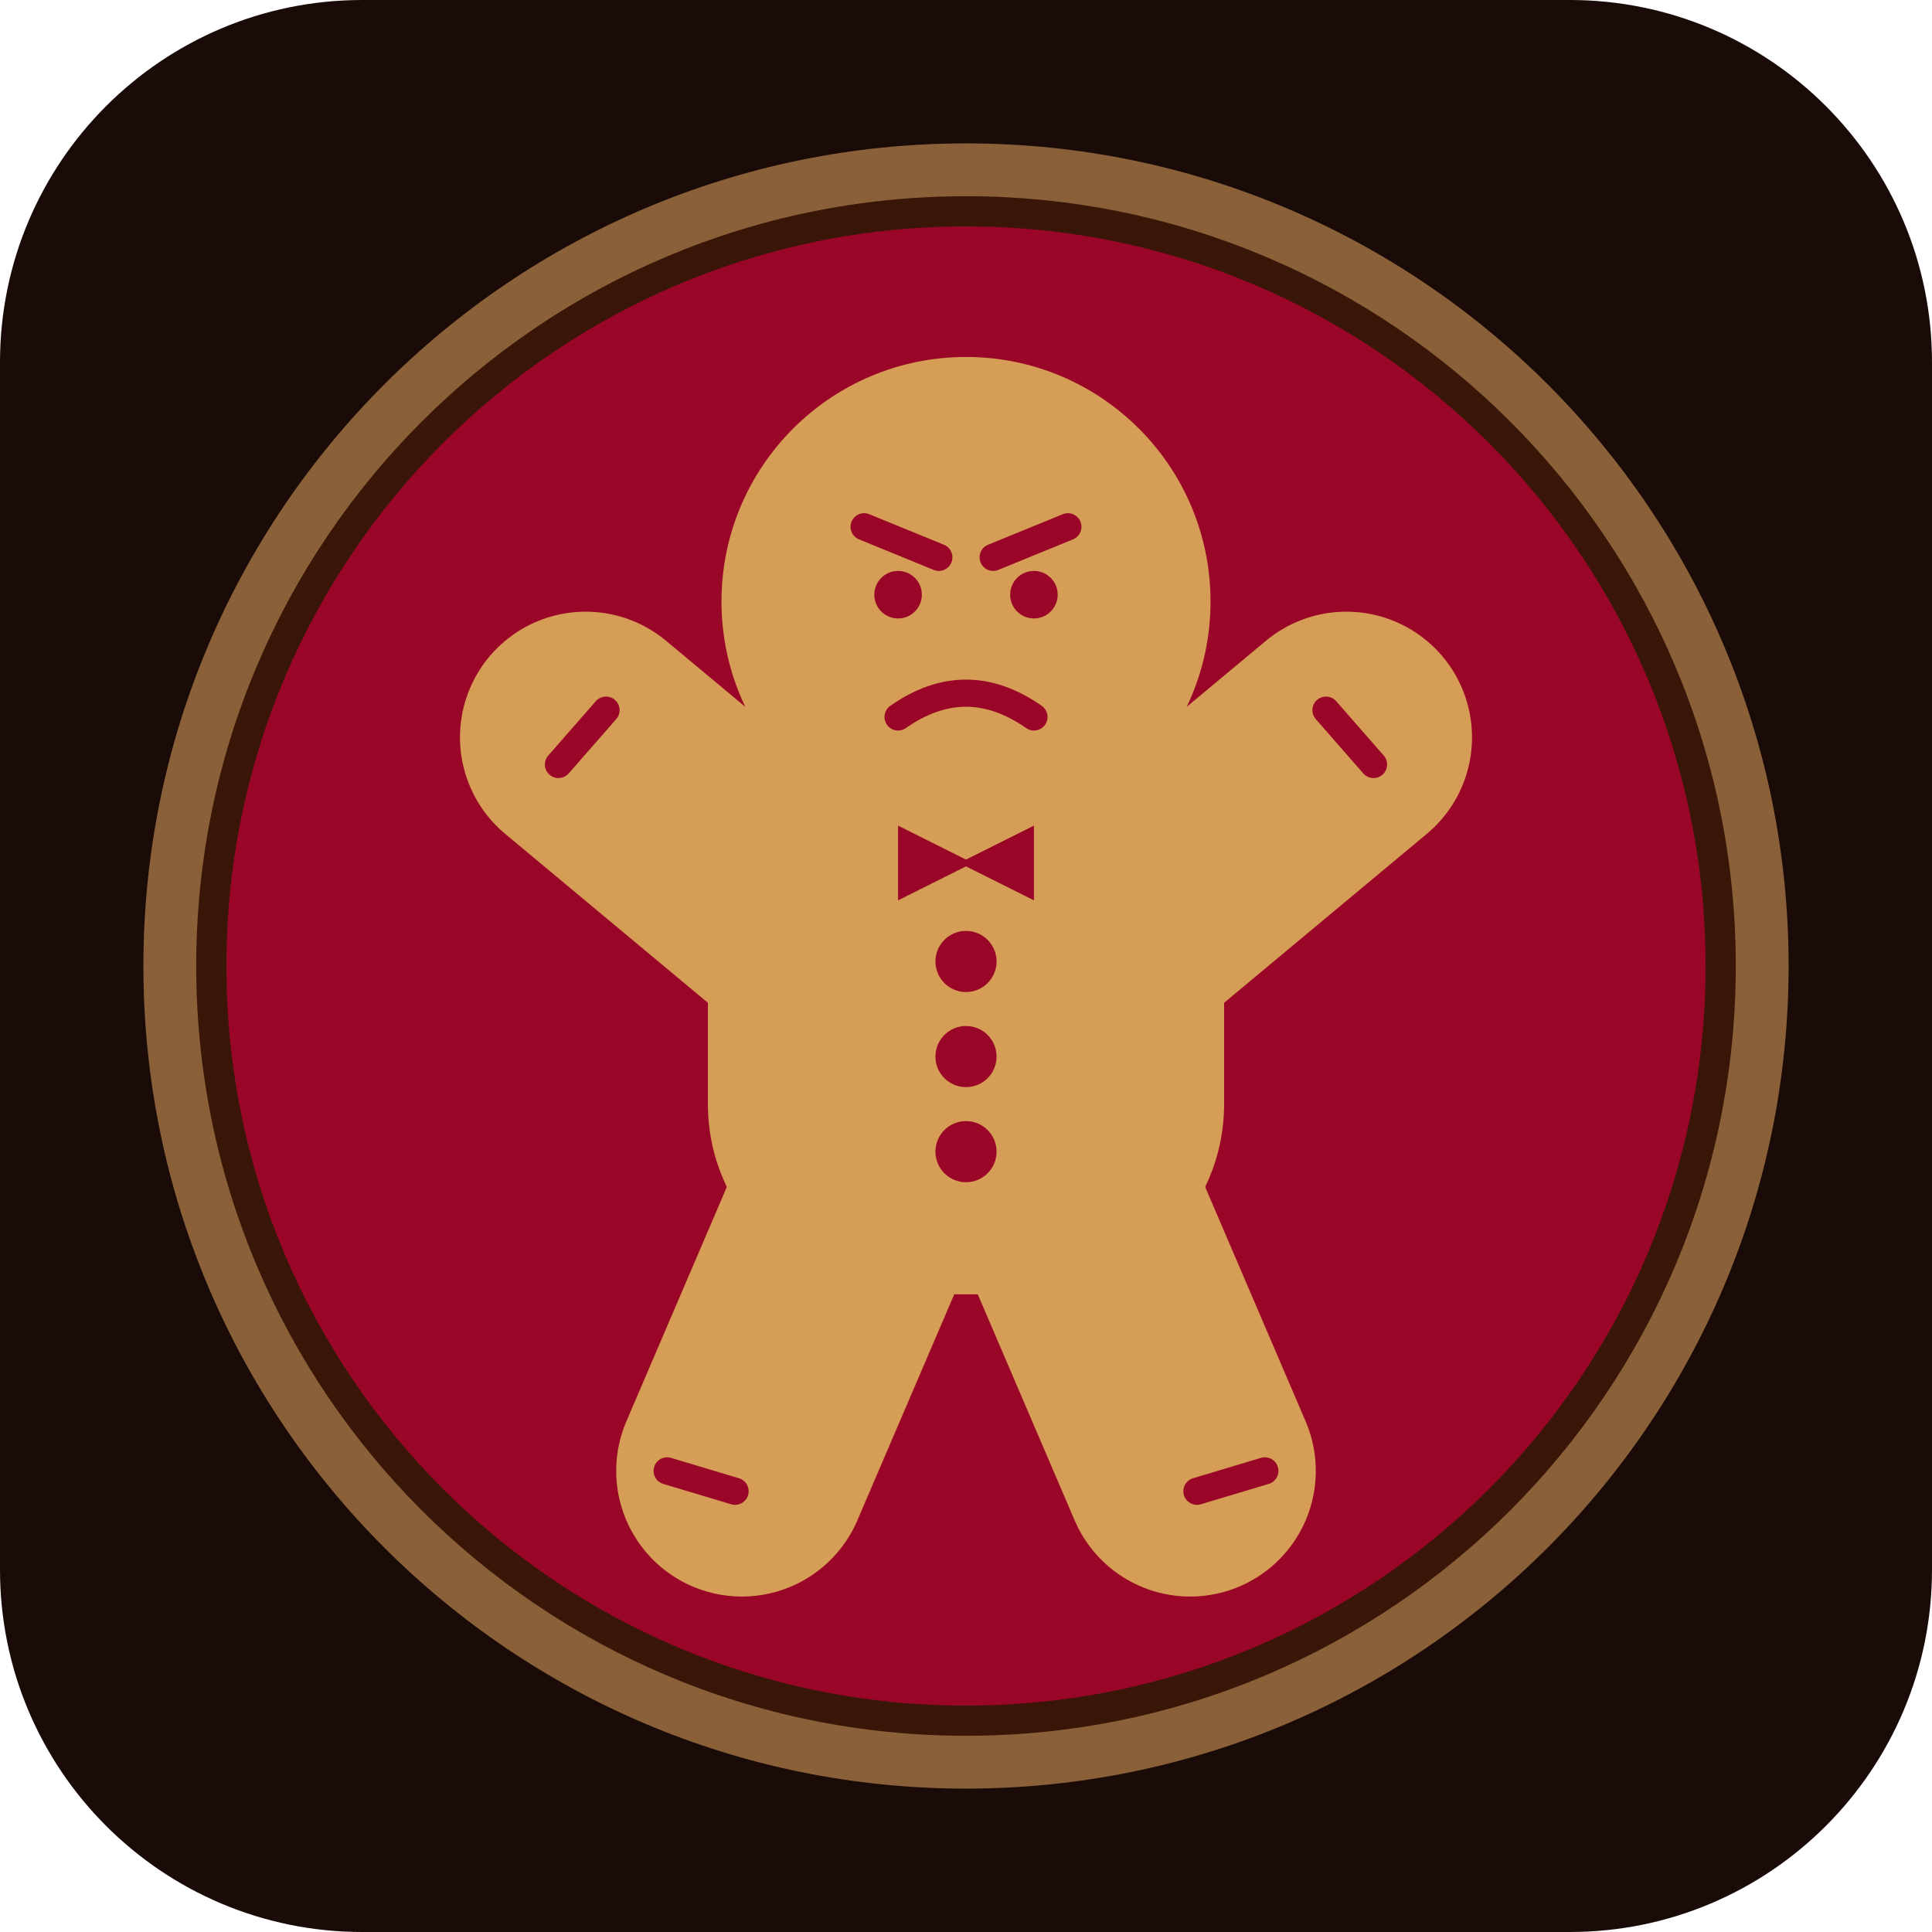
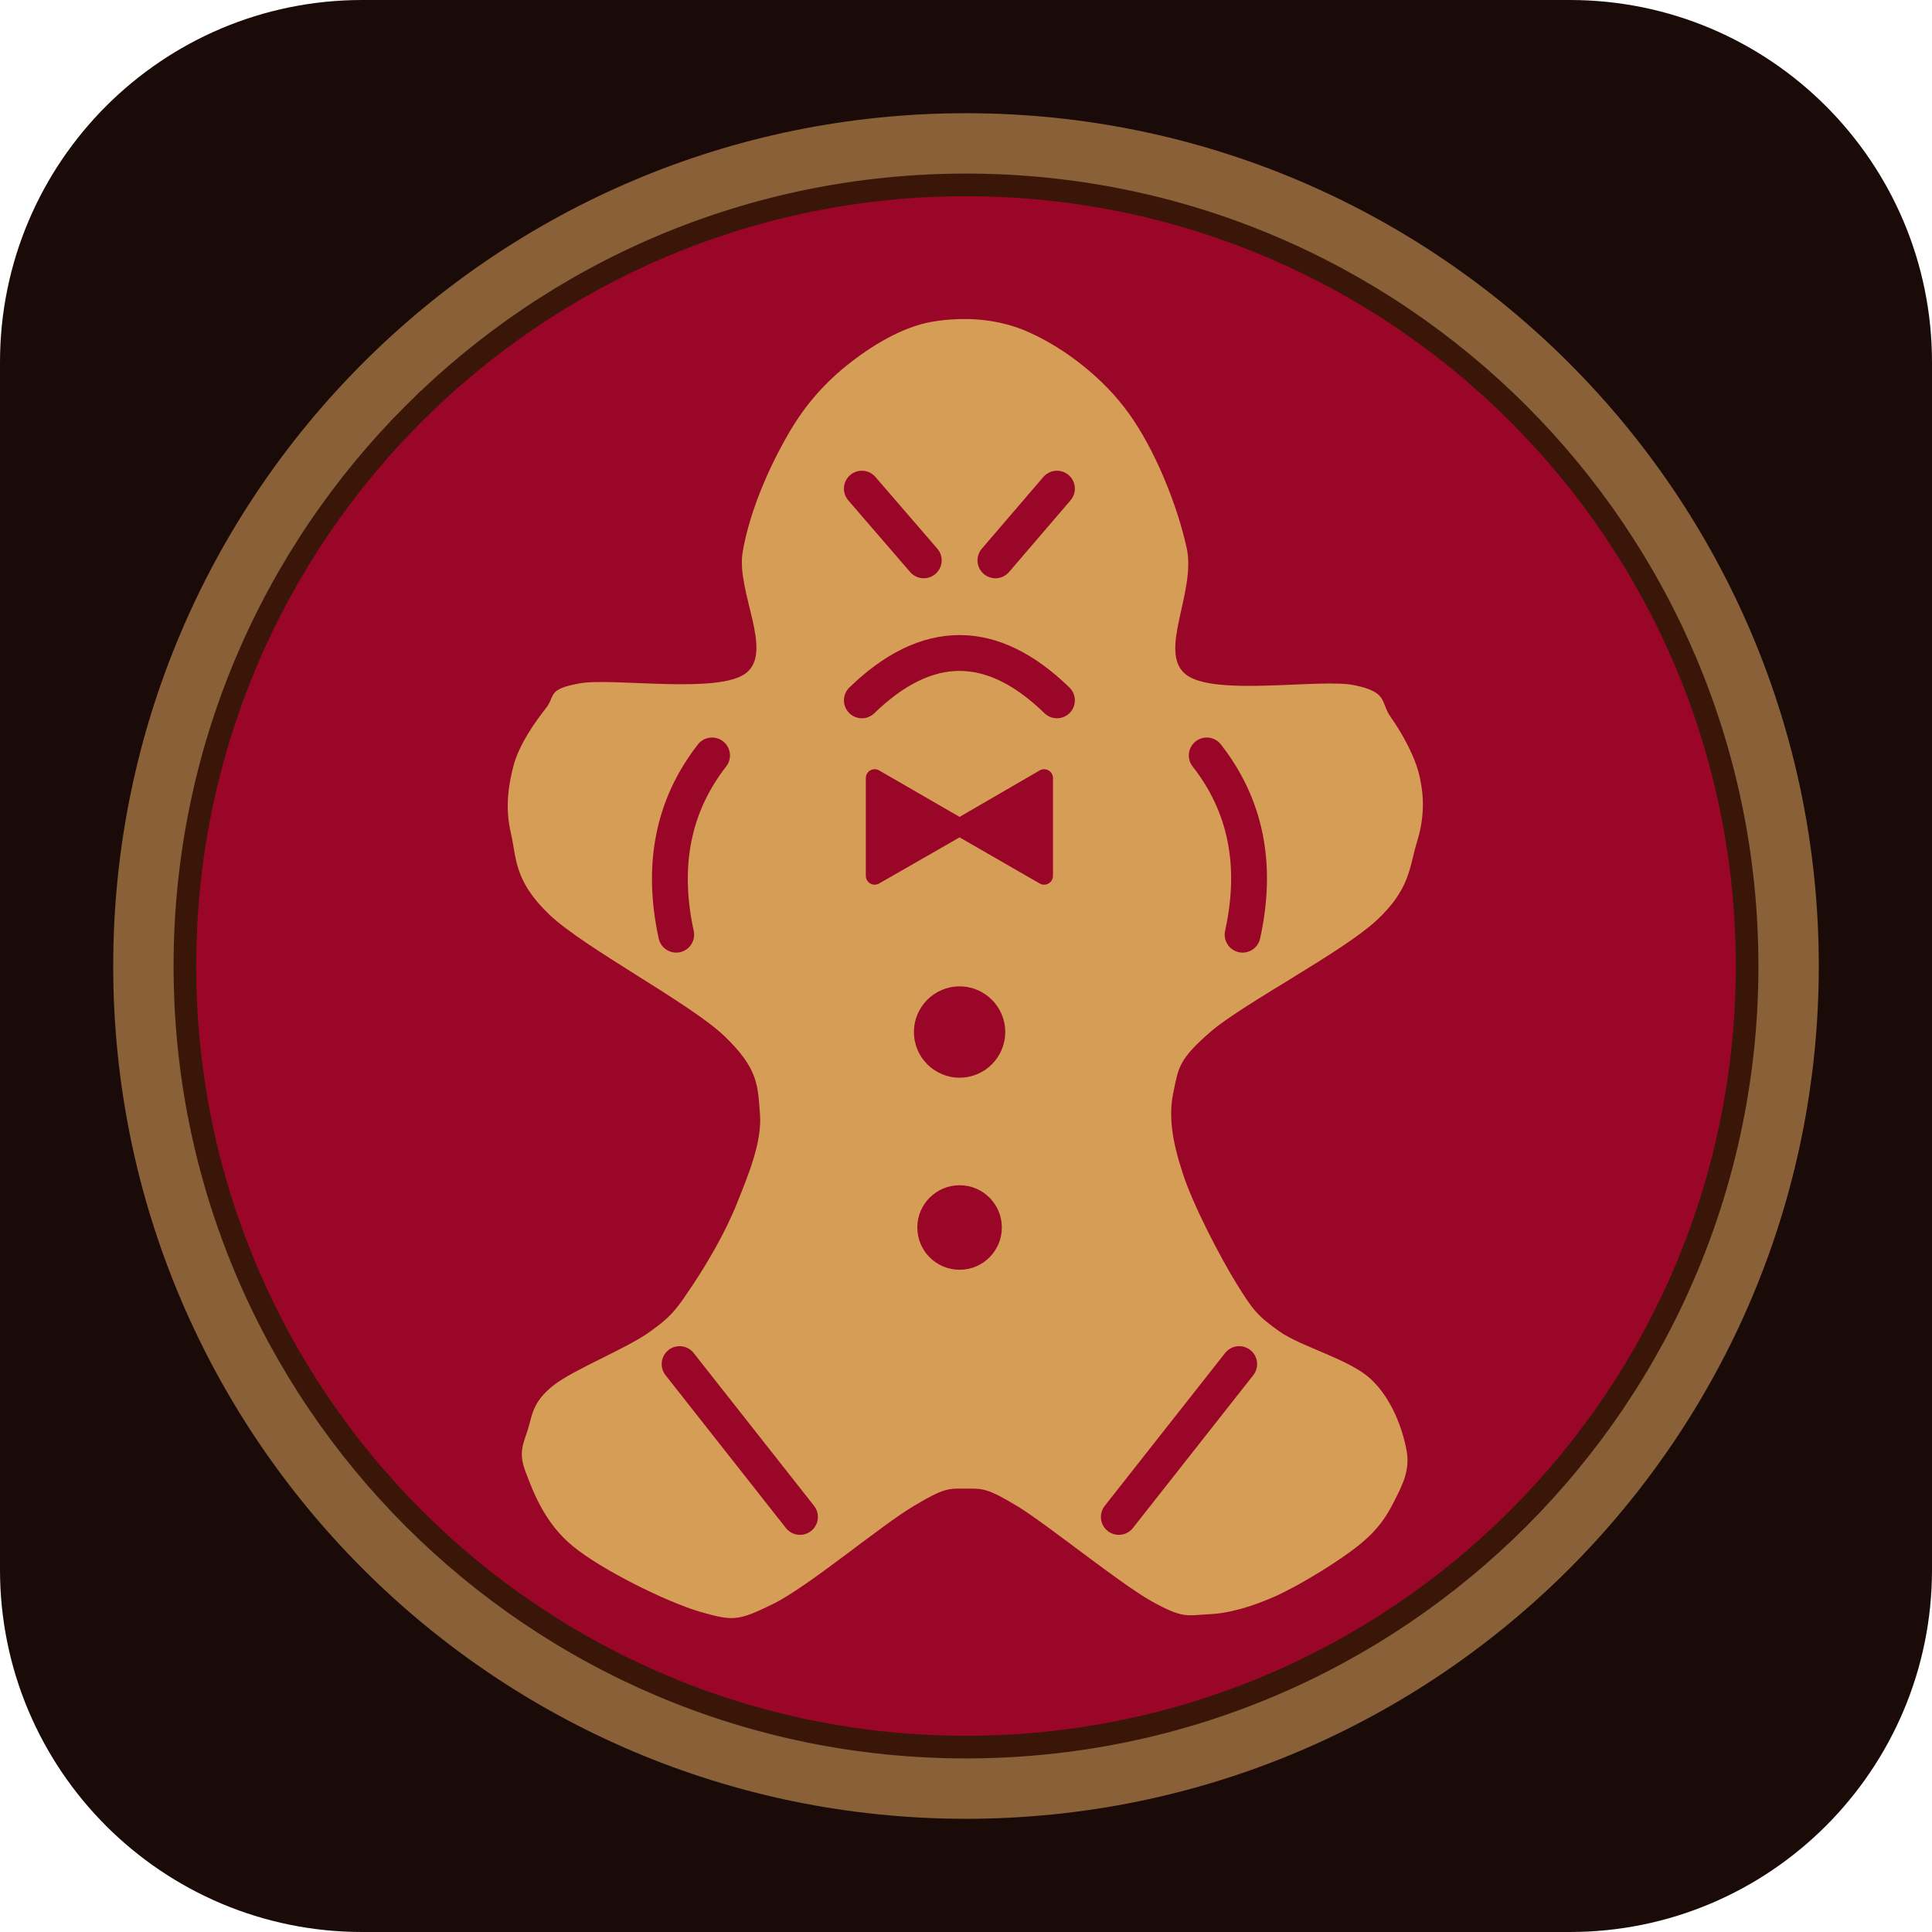
<svg xmlns="http://www.w3.org/2000/svg" viewBox="0 0 512 512">
  <rect width="512" height="512" rx="96" fill="#1a0b08" />
-   <circle cx="256" cy="256" r="218" fill="#896038" />
-   <circle cx="256" cy="256" r="204" fill="#3a1608" />
-   <circle cx="256" cy="256" r="196" fill="#9a0628" />
-   <g transform="translate(256 262) scale(.9) translate(-256 -262)">
-     <g fill="#d69d56" stroke="#d69d56" stroke-linecap="round">
-       <circle cx="256" cy="148" r="72" stroke="none" />
-       <rect x="180" y="196" width="152" height="156" rx="56" stroke="none" />
-       <path d="M204 238L144 188M308 238L368 188M220 334L190 404M292 334L322 404" fill="none" stroke-width="74" />
-     </g>
-     <g fill="none" stroke="#9a0628" stroke-width="8" stroke-linecap="round">
-       <path d="M226 126l22 9M286 126l-22 9" />
-       <path d="M236 182q20-14 40 0" />
-       <path d="M136 196l14-16M376 196l-14-16M168 404l20 6M344 404l-20 6" />
-     </g>
-     <g fill="#9a0628">
-       <circle cx="236" cy="146" r="7" />
-       <circle cx="276" cy="146" r="7" />
-       <path d="M236 214l20 10 20-10v22l-20-10-20 10z" />
-       <circle cx="256" cy="254" r="9" />
-       <circle cx="256" cy="282" r="9" />
-       <circle cx="256" cy="310" r="9" />
-     </g>
+   <circle cx="256" cy="256" r="226" fill="#896038" />
+   <circle cx="256" cy="256" r="210" fill="#3a1608" />
+   <circle cx="256" cy="256" r="204" fill="#9a0628" />
+   <path fill="#d69d56" d="M320.1 427.8C314.6 428.1 313.5 429.0 305.1 424.3C296.6 419.5 277.8 404.2 269.7 399.2C261.5 394.3 260.6 394.5 256.0 394.5C251.4 394.5 250.5 394.1 242.0 399.2C233.4 404.3 214.2 420.5 204.8 425.1C195.4 429.7 194.2 429.6 185.4 427.1C176.6 424.5 159.6 416.1 152.0 409.9C144.3 403.7 141.3 395.3 139.3 390.1C137.3 384.9 138.7 382.6 139.9 378.8C141.1 374.9 141.1 371.6 146.6 367.2C152.0 362.9 166.3 357.3 172.4 352.8C178.6 348.4 179.8 346.1 183.6 340.5C187.4 334.8 192.3 326.5 195.3 318.9C198.3 311.4 202.0 302.6 201.4 295.2C200.8 287.8 201.1 283.3 191.9 274.5C182.6 265.7 155.0 251.3 145.6 242.4C136.2 233.4 136.9 227.5 135.4 220.8C133.8 214.2 134.7 208.0 136.2 202.5C137.8 197.0 141.7 191.5 144.5 187.9C147.4 184.4 144.7 182.7 153.6 181.1C162.5 179.5 190.6 184.1 197.8 178.3C205.0 172.5 195.1 156.7 196.8 146.4C198.5 136.2 203.3 125.0 207.9 116.8C212.4 108.5 217.7 102.3 224.2 97.0C230.7 91.8 238.7 86.8 246.8 85.3C255.0 83.9 264.5 84.2 273.2 88.3C282.0 92.3 292.3 100.0 299.1 109.5C306.0 119.0 312.0 133.8 314.5 145.3C317.0 156.9 306.8 172.7 314.2 178.7C321.6 184.7 349.9 179.7 359.0 181.6C368.0 183.5 365.7 186.0 368.6 190.1C371.5 194.2 375.2 200.7 376.3 206.2C377.5 211.8 377.4 217.2 375.4 223.5C373.5 229.8 373.7 235.7 364.7 244.0C355.7 252.3 330.2 265.6 321.2 273.1C312.3 280.7 312.3 283.0 311.0 289.3C309.6 295.6 310.6 302.3 313.4 310.8C316.1 319.3 323.4 333.2 327.7 340.2C332.0 347.1 333.1 348.6 339.0 352.8C344.9 357.0 357.7 360.2 363.3 365.5C368.9 370.7 371.7 378.8 372.7 384.1C373.8 389.5 371.7 393.4 369.6 397.6C367.5 401.8 365.3 405.3 360.1 409.5C354.9 413.7 345.1 419.7 338.5 422.8C331.8 425.8 325.7 427.6 320.1 427.8Z" />
+   <g fill="none" stroke="#9a0628" stroke-width="9.5" stroke-linecap="round" stroke-linejoin="round">
+     <path d="M228.4 129.5L244.8 148.5M280.1 129.5L263.8 148.5" />
+     <path d="M228.4 185.6Q254.3 160.5 280.1 185.6" />
+     <path d="M188.7 200.2Q173.2 220.1 179.2 247.7M319.8 200.2Q335.4 220.1 329.3 247.7" />
+     <path d="M180.1 361.5L212.0 402.0M328.4 361.5L296.5 402.0" />
+   </g>
+   <g fill="#9a0628" stroke="#9a0628" stroke-linejoin="round">
+     <path d="M231.8 206.2L254.3 219.2L276.7 206.2L276.7 232.1L254.3 219.2L231.8 232.1Z" stroke-width="4.7" />
+     <circle cx="254.3" cy="273.5" r="12.1" stroke="none" />
+     <circle cx="254.3" cy="325.3" r="11.2" stroke="none" />
  </g>
</svg>
